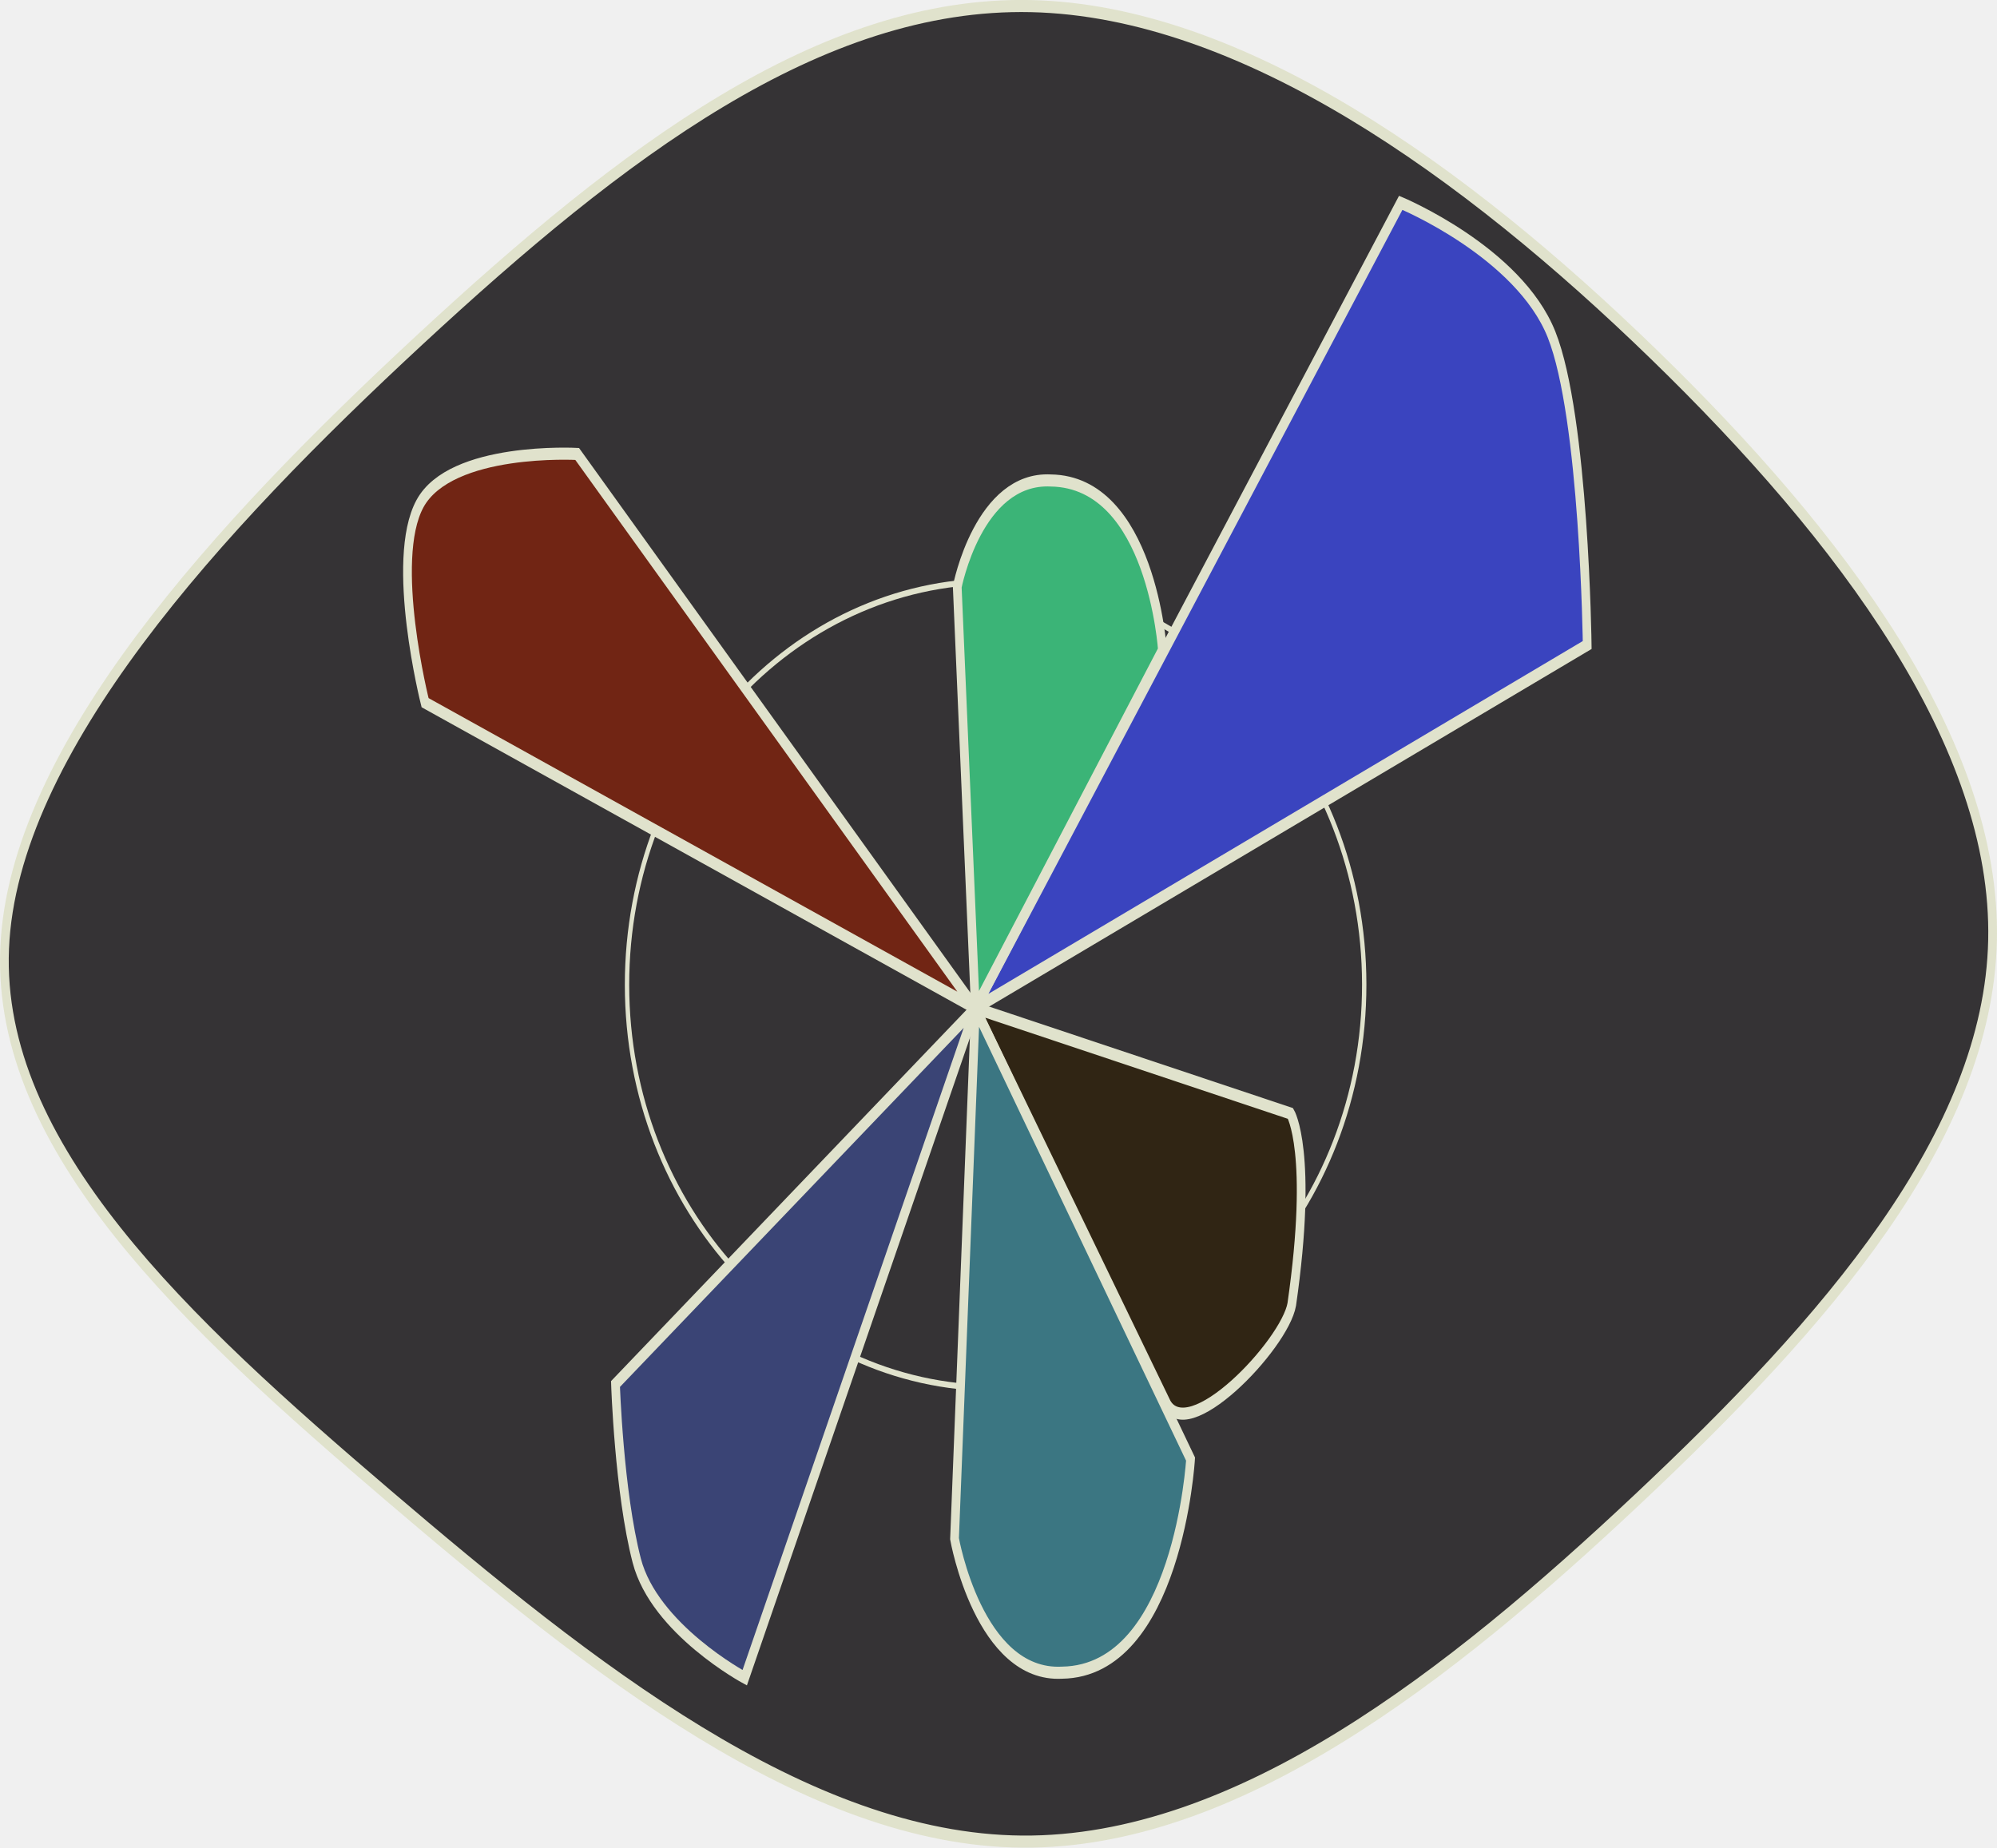
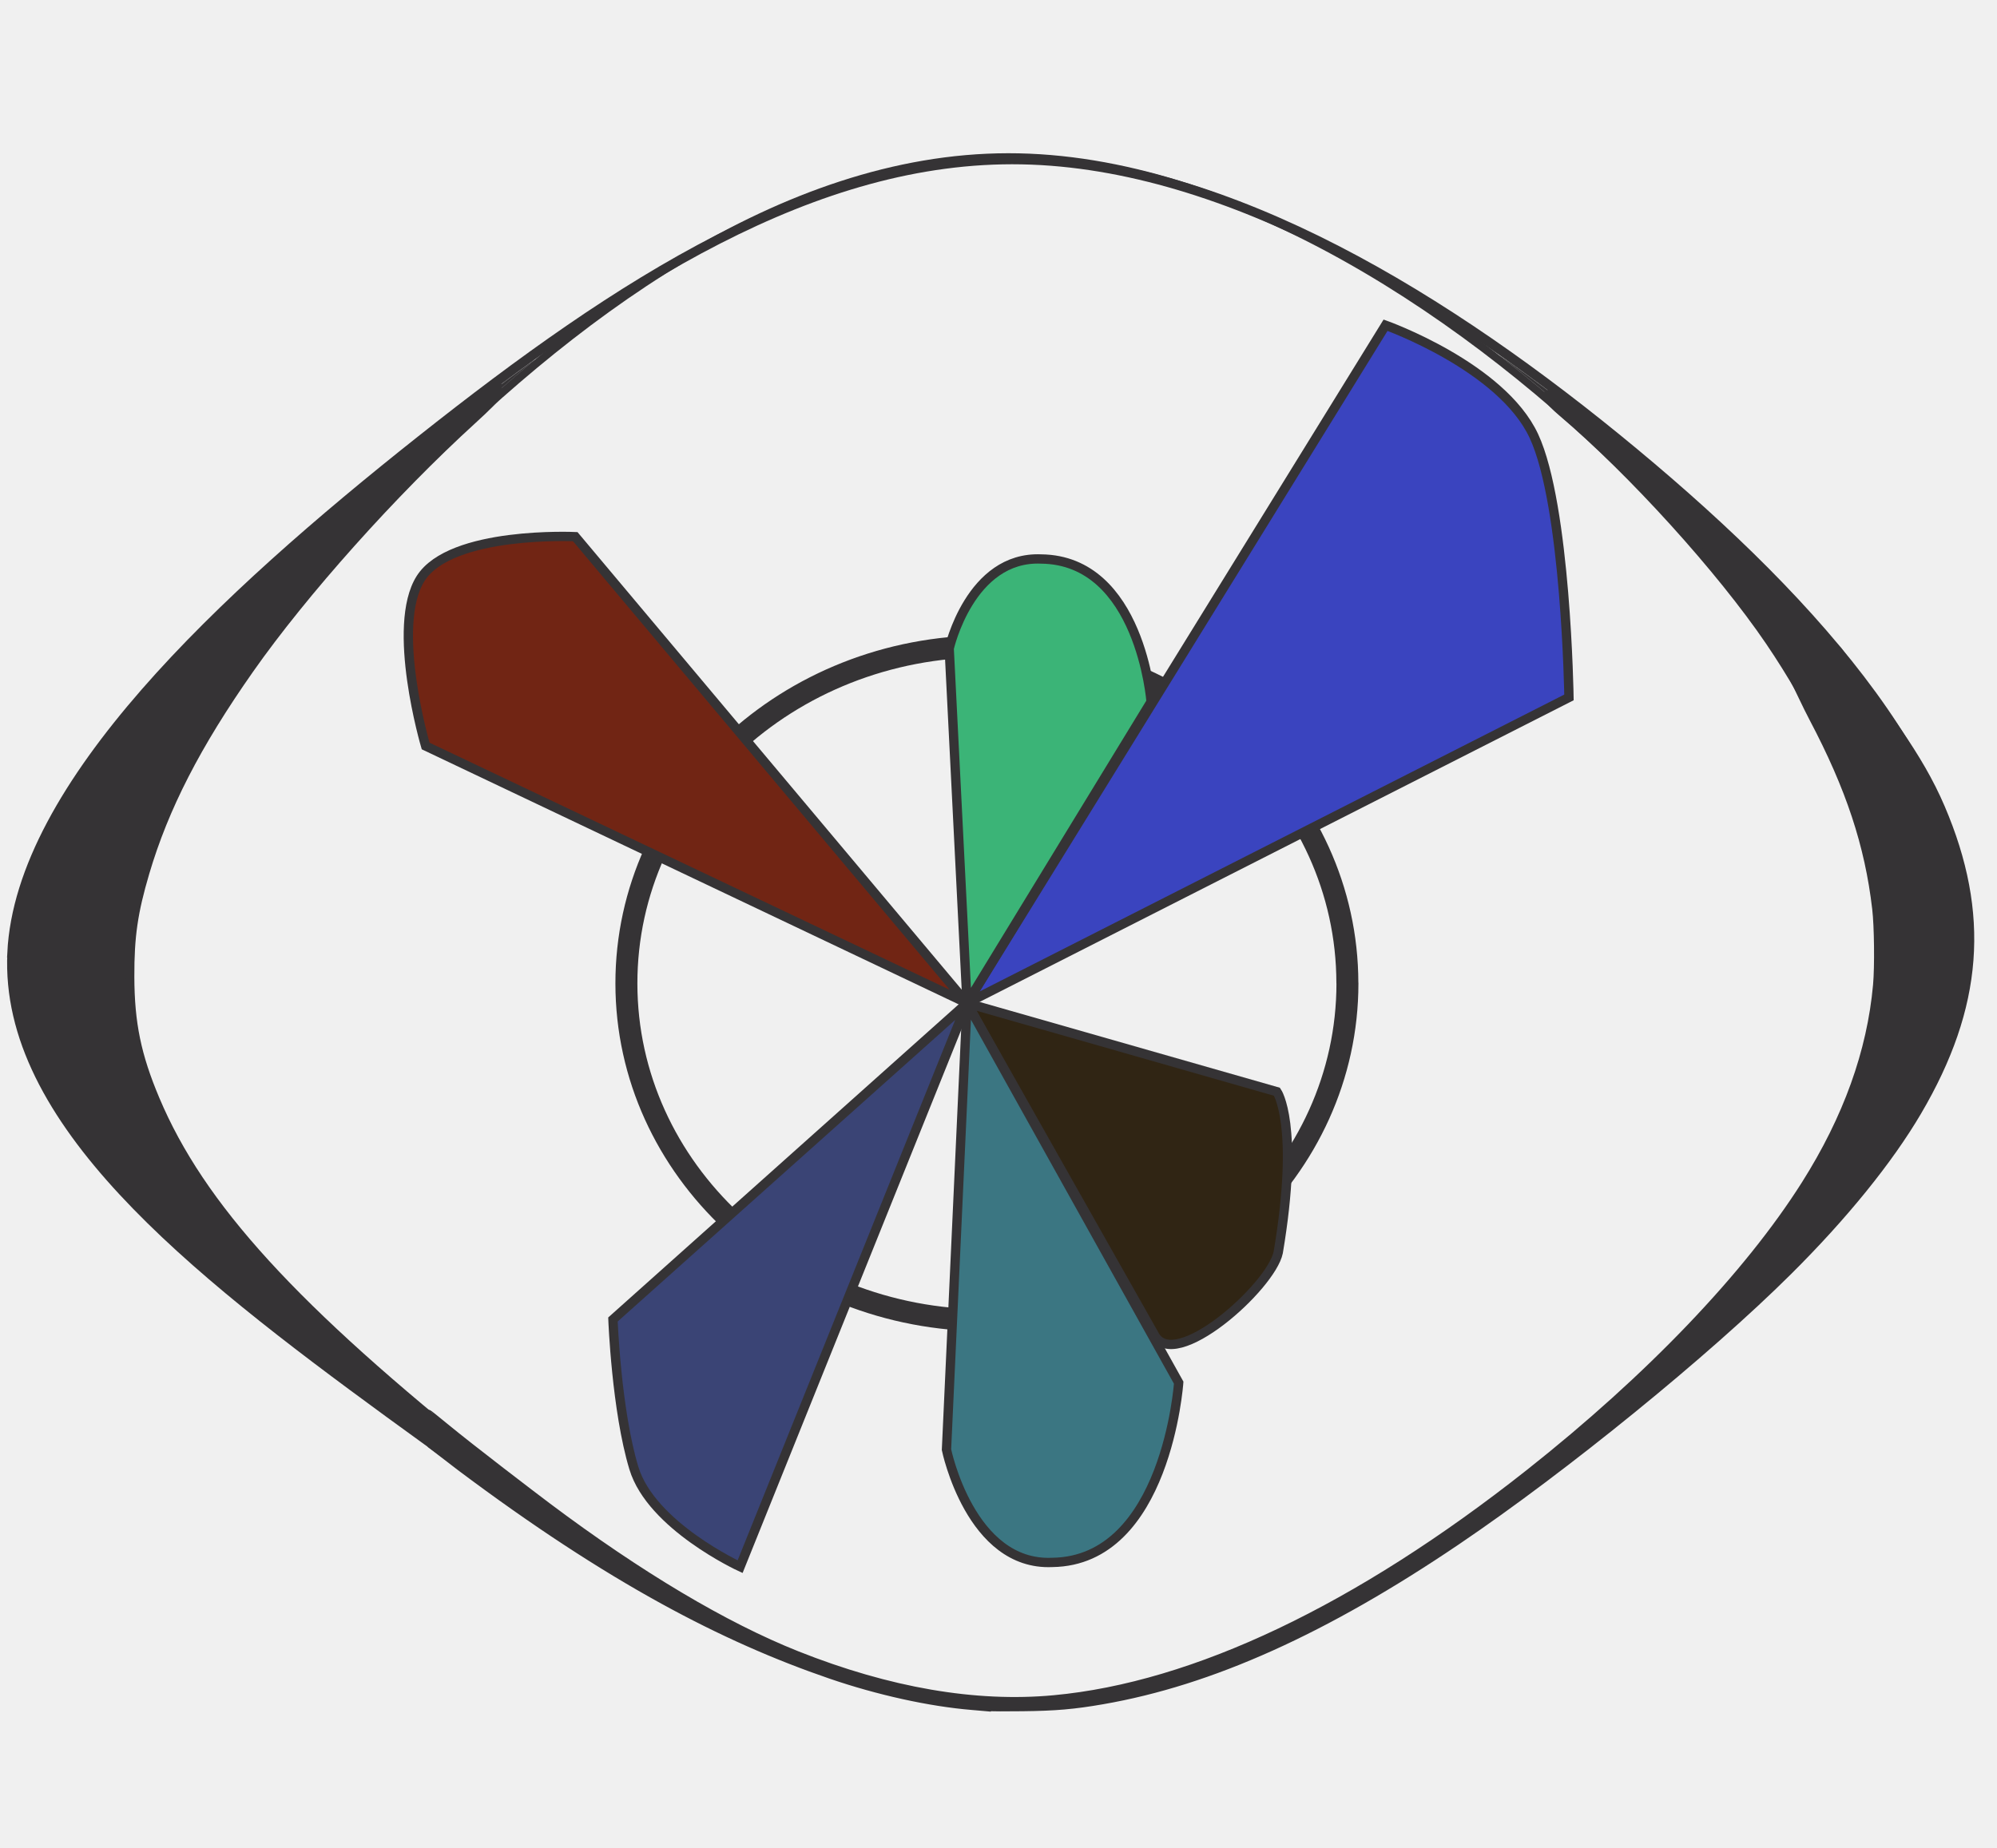
<svg xmlns="http://www.w3.org/2000/svg" width="28.081mm" height="25.988mm" viewBox="0 0 28.081 25.988" version="1.1" id="svg8">
  <defs id="defs2">
    </defs>
  <g id="layer1" transform="translate(-80.10589,-36.06627)" style="display:inline">
-     <rect style="opacity:1;fill:#ffffff;fill-opacity:1;stroke:#ffffff;stroke-width:1.464;stroke-linecap:round;stroke-linejoin:miter;stroke-miterlimit:4;stroke-dasharray:none;stroke-dashoffset:0;stroke-opacity:1;paint-order:stroke fill markers" id="rect29" width="1.804" height="7.92" x="70.553" y="115.956" />
-     <rect style="opacity:1;fill:#ffffff;fill-opacity:1;stroke:#ffffff;stroke-width:1.441;stroke-linecap:round;stroke-linejoin:miter;stroke-miterlimit:4;stroke-dasharray:none;stroke-dashoffset:0;stroke-opacity:1;paint-order:stroke fill markers" id="rect31" width="5.48" height="12.851" x="109.992" y="116.705" />
-     <rect style="opacity:1;fill:#ffffff;fill-opacity:1;stroke:#ffffff;stroke-width:1.238;stroke-linecap:round;stroke-linejoin:miter;stroke-miterlimit:4;stroke-dasharray:none;stroke-dashoffset:0;stroke-opacity:1;paint-order:stroke fill markers" id="rect33" width="2.109" height="13.485" x="124.7" y="115.105" />
    <g id="g1226">
      <g id="g1244">
        <g id="g1273">
          <g transform="translate(-48.00298,0.3724142)" id="g1254">
-             <g id="g1424" transform="matrix(0.7213365,0,0,1,35.81275,-0.2672695)">
-               <path id="path1124" d="m 128.042,49.302 c 0.16,-2.8 4.17,-5.941 8.106,-8.571 3.936,-2.63 7.797,-4.75 11.902,-4.684 4.105,0.066 8.454,2.316 12.134,4.894 3.68,2.578 6.691,5.483 6.61,8.243 -0.082,2.761 -3.256,5.378 -6.92,7.864 -3.664,2.486 -7.818,4.841 -12.002,4.815 -4.184,-0.026 -8.397,-2.433 -12.349,-4.867 -3.952,-2.434 -7.641,-4.894 -7.481,-7.694 z" style="fill:#353335;stroke:#e0e2cc;stroke-width:0.17;stroke-linecap:butt;stroke-linejoin:miter;stroke-miterlimit:4;stroke-dasharray:none;stroke-opacity:1;fill-opacity:1" />
-               <path d="m 154.503,49.811 a 7.143,5.631 0 0 1 -7.141,5.631 7.143,5.631 0 0 1 -7.145,-5.628 7.143,5.631 0 0 1 7.137,-5.634 7.143,5.631 0 0 1 7.149,5.625" id="path1128" style="opacity:1;fill:#353335;fill-opacity:1;stroke:#e0e2cc;stroke-width:0.17;stroke-linecap:round;stroke-linejoin:miter;stroke-miterlimit:4;stroke-dasharray:none;stroke-dashoffset:0;stroke-opacity:1;paint-order:stroke fill markers" />
-               <path id="path1130" d="m 136.238,45.844 c 0,0 -0.7,-1.999 -0.1,-2.798 0.6,-0.8 3.065,-0.7 3.065,-0.7 l 7.762,7.795 z" style="fill:#712514;fill-opacity:1;stroke:#e0e2cc;stroke-width:0.17;stroke-linecap:butt;stroke-linejoin:miter;stroke-miterlimit:4;stroke-dasharray:none;stroke-opacity:1" />
-               <path style="fill:#3a44bf;fill-opacity:1;stroke:#e0e2cc;stroke-width:0.17;stroke-linecap:butt;stroke-linejoin:miter;stroke-miterlimit:4;stroke-dasharray:none;stroke-opacity:1" d="m 158.892,45.033 c 0,0 -0.054,-3.205 -0.695,-4.367 -0.641,-1.162 -2.94,-1.852 -2.94,-1.852 l -8.292,11.327 z" id="path1132" />
-               <path id="path1134" d="m 139.95,55.427 c 0,0 0.067,1.517 0.414,2.483 0.347,0.966 2.105,1.648 2.105,1.648 l 4.495,-9.417 z" style="fill:#3a4475;fill-opacity:1;stroke:#e0e2cc;stroke-width:0.17;stroke-linecap:butt;stroke-linejoin:miter;stroke-miterlimit:4;stroke-dasharray:none;stroke-opacity:1" />
-               <path style="fill:#3bb477;fill-opacity:1;stroke:#e0e2cc;stroke-width:0.17;stroke-linecap:butt;stroke-linejoin:miter;stroke-miterlimit:4;stroke-dasharray:none;stroke-opacity:1" d="m 146.612,44.215 c 0,0 0.412,-1.547 1.823,-1.496 1.965,0.02 2.177,2.386 2.177,2.386 l -3.647,5.037 z" id="path1136" />
-               <path id="path1138" d="m 150.676,55.679 c 0.391,0.652 2.318,-0.8 2.457,-1.372 0.427,-2.141 -0.025,-2.685 -0.025,-2.685 l -6.143,-1.481 z" style="fill:#302514;fill-opacity:1;stroke:#e0e2cc;stroke-width:0.17;stroke-linecap:butt;stroke-linejoin:miter;stroke-miterlimit:4;stroke-dasharray:none;stroke-opacity:1" />
-               <path style="fill:#3b7682;fill-opacity:1;stroke:#e0e2cc;stroke-width:0.17;stroke-linecap:butt;stroke-linejoin:miter;stroke-miterlimit:4;stroke-dasharray:none;stroke-opacity:1" d="m 146.559,57.603 c 0,0 0.474,1.947 2.097,1.884 2.26,-0.025 2.504,-3.004 2.504,-3.004 l -4.194,-6.341 z" id="path1140" />
+             <g id="g1369">
+               <path style="display:inline;fill:none;stroke:#353335;stroke-width:0.131;stroke-linecap:butt;stroke-linejoin:miter;stroke-miterlimit:4;stroke-dasharray:none;stroke-opacity:1" d="m 128.277,49.097 c 0.114,-2.357 2.959,-5 5.752,-7.214 2.793,-2.214 5.533,-3.998 8.447,-3.943 2.913,0.055 6,1.95 8.611,4.119 2.612,2.17 4.749,4.615 4.691,6.939 -0.058,2.324 -2.311,4.527 -4.911,6.619 -2.6,2.093 -5.548,4.075 -8.517,4.053 -2.969,-0.022 -5.959,-2.048 -8.763,-4.097 -2.804,-2.049 -5.423,-4.119 -5.309,-6.476 z" id="path1124-6" />
+               <path style="display:inline;opacity:1;fill:none;fill-opacity:1;stroke:#353335;stroke-width:0.309;stroke-linecap:round;stroke-linejoin:miter;stroke-miterlimit:4;stroke-dasharray:none;stroke-dashoffset:0;stroke-opacity:1;paint-order:stroke fill markers" id="path1128-7" d="m 147.056,49.524 a 5.069,4.74 0 0 1 -5.068,4.74 5.069,4.74 0 0 1 -5.071,-4.737 5.069,4.74 0 0 1 5.065,-4.743 5.069,4.74 0 0 1 5.073,4.735" />
+               <path style="display:inline;fill:#712514;fill-opacity:1;stroke:#353335;stroke-width:0.131;stroke-linecap:butt;stroke-linejoin:miter;stroke-miterlimit:4;stroke-dasharray:none;stroke-opacity:1" d="m 134.094,46.186 c 0,0 -0.496,-1.682 -0.071,-2.355 0.426,-0.673 2.175,-0.589 2.175,-0.589 l 5.508,6.561 z" id="path1130-5" />
+               <path id="path1132-3" d="m 150.171,45.503 c 0,0 -0.039,-2.698 -0.493,-3.676 -0.455,-0.978 -2.086,-1.559 -2.086,-1.559 l -5.885,9.534 z" style="display:inline;fill:#3a44bf;fill-opacity:1;stroke:#353335;stroke-width:0.131;stroke-linecap:butt;stroke-linejoin:miter;stroke-miterlimit:4;stroke-dasharray:none;stroke-opacity:1" />
+               <path style="display:inline;fill:#3a4475;fill-opacity:1;stroke:#353335;stroke-width:0.131;stroke-linecap:butt;stroke-linejoin:miter;stroke-miterlimit:4;stroke-dasharray:none;stroke-opacity:1" d="m 136.728,54.252 c 0,0 0.048,1.277 0.294,2.09 0.246,0.813 1.494,1.387 1.494,1.387 l 3.19,-7.926 z" id="path1134-5" />
+               <path id="path1136-6" d="m 141.456,44.815 c 0,0 0.293,-1.302 1.294,-1.259 1.394,0.016 1.545,2.008 1.545,2.008 l -2.588,4.239 z" style="display:inline;fill:#3bb477;fill-opacity:1;stroke:#353335;stroke-width:0.131;stroke-linecap:butt;stroke-linejoin:miter;stroke-miterlimit:4;stroke-dasharray:none;stroke-opacity:1" />
+               <path style="display:inline;fill:#302514;fill-opacity:1;stroke:#353335;stroke-width:0.131;stroke-linecap:butt;stroke-linejoin:miter;stroke-miterlimit:4;stroke-dasharray:none;stroke-opacity:1" d="m 144.339,54.464 c 0.278,0.549 1.645,-0.673 1.744,-1.155 0.303,-1.802 -0.018,-2.26 -0.018,-2.26 l -4.359,-1.246 z" id="path1138-2" />
+               <path id="path1140-9" d="m 141.418,56.083 c 0,0 0.336,1.639 1.488,1.586 1.604,-0.021 1.777,-2.528 1.777,-2.528 l -2.976,-5.338 z" style="display:inline;fill:#3b7682;fill-opacity:1;stroke:#353335;stroke-width:0.131;stroke-linecap:butt;stroke-linejoin:miter;stroke-miterlimit:4;stroke-dasharray:none;stroke-opacity:1" />
+               <path id="path57" d="m 129.931,49.759 c -0.177,-2.248 1.487,-4.79 3.824,-7.191 2.337,-2.401 5.348,-4.662 8.53,-4.665 3.183,-0.003 6.537,2.252 8.841,4.576 2.304,2.324 3.557,4.716 3.428,6.917 -0.129,2.201 -1.642,4.21 -3.925,6.214 -2.284,2.003 -5.339,4 -8.215,4.05 -2.876,0.05 -5.572,-1.846 -7.93,-3.772 -2.358,-1.926 -4.376,-3.881 -4.553,-6.129 z" style="display:inline;fill:none;stroke:#353335;stroke-width:0.108;stroke-linecap:butt;stroke-linejoin:miter;stroke-miterlimit:4;stroke-dasharray:none;stroke-opacity:1" />
+               <path style="display:inline;opacity:1;fill:#353335;fill-opacity:1;stroke:#353335;stroke-width:0.244;stroke-linecap:round;stroke-linejoin:miter;stroke-miterlimit:4;stroke-dasharray:none;stroke-dashoffset:0;stroke-opacity:1;paint-order:stroke fill markers" d="m 151.108,55.268 c 1.162,-1.075 2.114,-2.214 2.662,-3.186 0.857,-1.52 1.054,-2.986 0.62,-4.616 -0.22,-0.825 -0.727,-1.875 -1.345,-2.785 -0.69,-1.016 -1.936,-2.392 -2.935,-3.24 -0.098,-0.083 -0.17,-0.159 -0.161,-0.17 0.025,-0.03 1.213,0.935 1.848,1.5 0.854,0.761 1.381,1.296 1.997,2.026 0.809,0.96 1.219,1.602 1.561,2.445 0.263,0.649 0.325,0.956 0.329,1.634 0.003,0.596 -0.029,0.805 -0.203,1.325 -0.375,1.117 -1.362,2.436 -2.851,3.811 -0.478,0.441 -1.568,1.367 -1.606,1.364 -0.017,-10e-4 0.022,-0.05 0.086,-0.109 z" id="path879-1" />
+               <path style="display:inline;opacity:1;fill:#353335;fill-opacity:1;stroke:#353335;stroke-width:0.244;stroke-linecap:round;stroke-linejoin:miter;stroke-miterlimit:4;stroke-dasharray:none;stroke-dashoffset:0;stroke-opacity:1;paint-order:stroke fill markers" d="m 135.468,56.815 c -0.055,-0.04 -0.402,-0.285 -0.771,-0.543 -1.569,-1.098 -3.025,-2.217 -3.897,-2.997 -1.739,-1.554 -2.512,-2.87 -2.444,-4.16 0.025,-0.462 0.09,-0.743 0.287,-1.237 0.513,-1.282 1.63,-2.655 3.539,-4.351 0.944,-0.839 2.812,-2.344 2.851,-2.298 0.009,0.01 -0.133,0.154 -0.315,0.319 -1.128,1.027 -2.391,2.44 -3.151,3.524 -0.749,1.067 -1.203,1.953 -1.476,2.876 -0.166,0.561 -0.217,0.91 -0.215,1.485 0.002,0.662 0.097,1.124 0.361,1.75 0.64,1.517 1.961,2.964 4.694,5.142 0.369,0.294 0.677,0.541 0.685,0.549 0.042,0.045 -0.062,0.004 -0.148,-0.06 z" id="path881-2" />
+               <path style="display:inline;opacity:1;fill:#353335;fill-opacity:1;stroke:#353335;stroke-width:0.004;stroke-linecap:round;stroke-linejoin:miter;stroke-miterlimit:4;stroke-dasharray:none;stroke-dashoffset:0;stroke-opacity:1;paint-order:stroke fill markers" d="m 135.133,41.175 c -5.1e-4,-0.001 -0.005,-0.01 -0.01,-0.02 -0.005,-0.01 -0.01,-0.019 -0.01,-0.02 -5.1e-4,-8.41e-4 -0.001,-0.002 -5.1e-4,-0.002 0.002,-0.001 0.171,-0.127 0.237,-0.176 0.123,-0.091 0.276,-0.202 0.277,-0.201 1.8e-4,2.23e-4 -0.003,0.003 -0.007,0.006 -0.117,0.097 -0.33,0.278 -0.467,0.399 -0.017,0.015 -0.017,0.015 -0.018,0.013 z" id="path902" />
+               <path style="display:inline;opacity:1;fill:#353335;fill-opacity:1;stroke:#353335;stroke-width:0.004;stroke-linecap:round;stroke-linejoin:miter;stroke-miterlimit:4;stroke-dasharray:none;stroke-dashoffset:0;stroke-opacity:1;paint-order:stroke fill markers" d="m 149.84,41.217 c -0.008,-0.007 -0.08,-0.067 -0.111,-0.093 -0.166,-0.138 -0.345,-0.283 -0.507,-0.409 -0.014,-0.011 -0.025,-0.02 -0.025,-0.02 0.001,-0.001 0.245,0.173 0.377,0.269 0.091,0.066 0.287,0.212 0.292,0.216 5.1e-4,6.01e-4 -0.001,0.004 -0.007,0.012 -0.006,0.009 -0.008,0.013 -0.011,0.02 -0.002,0.005 -0.004,0.009 -0.004,0.009 -1.9e-4,0 -0.003,-0.002 -0.005,-0.004 z" id="path904" />
+               <path style="display:inline;opacity:1;fill:#353335;fill-opacity:1;stroke:#353335;stroke-width:0.066;stroke-linecap:round;stroke-linejoin:miter;stroke-miterlimit:4;stroke-dasharray:none;stroke-dashoffset:0;stroke-opacity:1;paint-order:stroke fill markers" d="m 142.009,59.731 c -0.029,-0.003 -0.135,-0.012 -0.235,-0.02 -0.595,-0.049 -1.324,-0.21 -1.991,-0.439 -1.503,-0.515 -3.106,-1.346 -5.213,-2.926 l -0.414,-0.318 -0.01,-0.237 c -0.006,-0.145 0.001,-0.168 -0.002,-0.233 -1.7e-4,-0.004 0.108,0.083 0.232,0.185 0.39,0.321 1.237,0.966 1.444,1.122 1.29,0.968 2.49,1.682 3.503,2.085 1.291,0.513 2.503,0.722 3.603,0.62 1.973,-0.182 4.268,-1.274 6.671,-3.174 1.691,-1.336 3.07,-2.778 3.877,-4.054 0.587,-0.928 0.922,-1.86 1.006,-2.796 0.023,-0.26 0.017,-0.821 -0.012,-1.069 -0.104,-0.896 -0.37,-1.698 -0.884,-2.672 -0.2,-0.378 -0.406,-0.911 -0.683,-1.217 l -0.126,-0.15 0.439,0.006 0.423,0.011 c 0.108,0.103 -0.621,-0.485 0.335,0.372 0.643,0.859 1.137,1.482 1.451,2.218 0.642,1.501 0.541,2.813 -0.329,4.294 -0.403,0.686 -1.038,1.471 -1.824,2.252 -1.147,1.141 -3.149,2.771 -4.66,3.793 -1.861,1.26 -3.467,1.982 -4.994,2.247 -0.402,0.07 -0.666,0.093 -1.126,0.098 -0.236,0.003 -0.452,0.002 -0.481,-4.9e-4 z m -5.68,-2.35 c 0,-0.003 -0.038,-0.032 -0.085,-0.065 -0.047,-0.033 -0.182,-0.131 -0.301,-0.219 -0.166,-0.122 -0.218,-0.155 -0.225,-0.14 -0.005,0.01 -0.006,0.023 -0.002,0.029 0.007,0.009 0.601,0.398 0.609,0.4 0.002,3.34e-4 0.003,-0.002 0.003,-0.005 z m 14.607,-1.921 c -0.002,-0.007 -0.009,-0.016 -0.016,-0.018 -0.007,-0.003 -0.107,0.079 -0.222,0.181 -0.116,0.102 -0.264,0.231 -0.33,0.287 -0.066,0.056 -0.12,0.104 -0.12,0.108 0,0.003 0.156,-0.118 0.346,-0.269 0.19,-0.151 0.345,-0.281 0.343,-0.288 z" id="path906" />
+               <rect y="41.135" x="135.112" height="0.003" width="0.007" id="rect1041" style="opacity:1;fill:#353335;fill-opacity:1;stroke:#353335;stroke-width:0.088;stroke-linecap:round;stroke-linejoin:miter;stroke-miterlimit:4;stroke-dasharray:none;stroke-dashoffset:0;stroke-opacity:1;paint-order:stroke fill markers" />
+               <rect y="41.206" x="149.846" height="0.002" width="0.038" id="rect1043" style="opacity:1;fill:#353335;fill-opacity:1;stroke:#353335;stroke-width:0.04;stroke-linecap:round;stroke-linejoin:miter;stroke-miterlimit:4;stroke-dasharray:none;stroke-dashoffset:0;stroke-opacity:1;paint-order:stroke fill markers" />
            </g>
          </g>
        </g>
      </g>
    </g>
    <flowRoot xml:space="preserve" id="flowRoot1294" style="font-style:normal;font-variant:normal;font-weight:normal;font-stretch:normal;font-size:15.4px;line-height:1.25;font-family:Dyuthi;-inkscape-font-specification:Dyuthi;text-align:center;letter-spacing:0px;word-spacing:0px;text-anchor:middle;fill:#000000;fill-opacity:1;stroke:none">
      <flowRegion id="flowRegion1296">
        <rect id="rect1298" width="410.122" height="383.858" x="-19.193" y="-94.339" />
      </flowRegion>
      <flowPara id="flowPara1300" />
    </flowRoot>
  </g>
  <g id="layer2" transform="translate(-80.10589,-36.06627)" style="display:inline" />
</svg>
